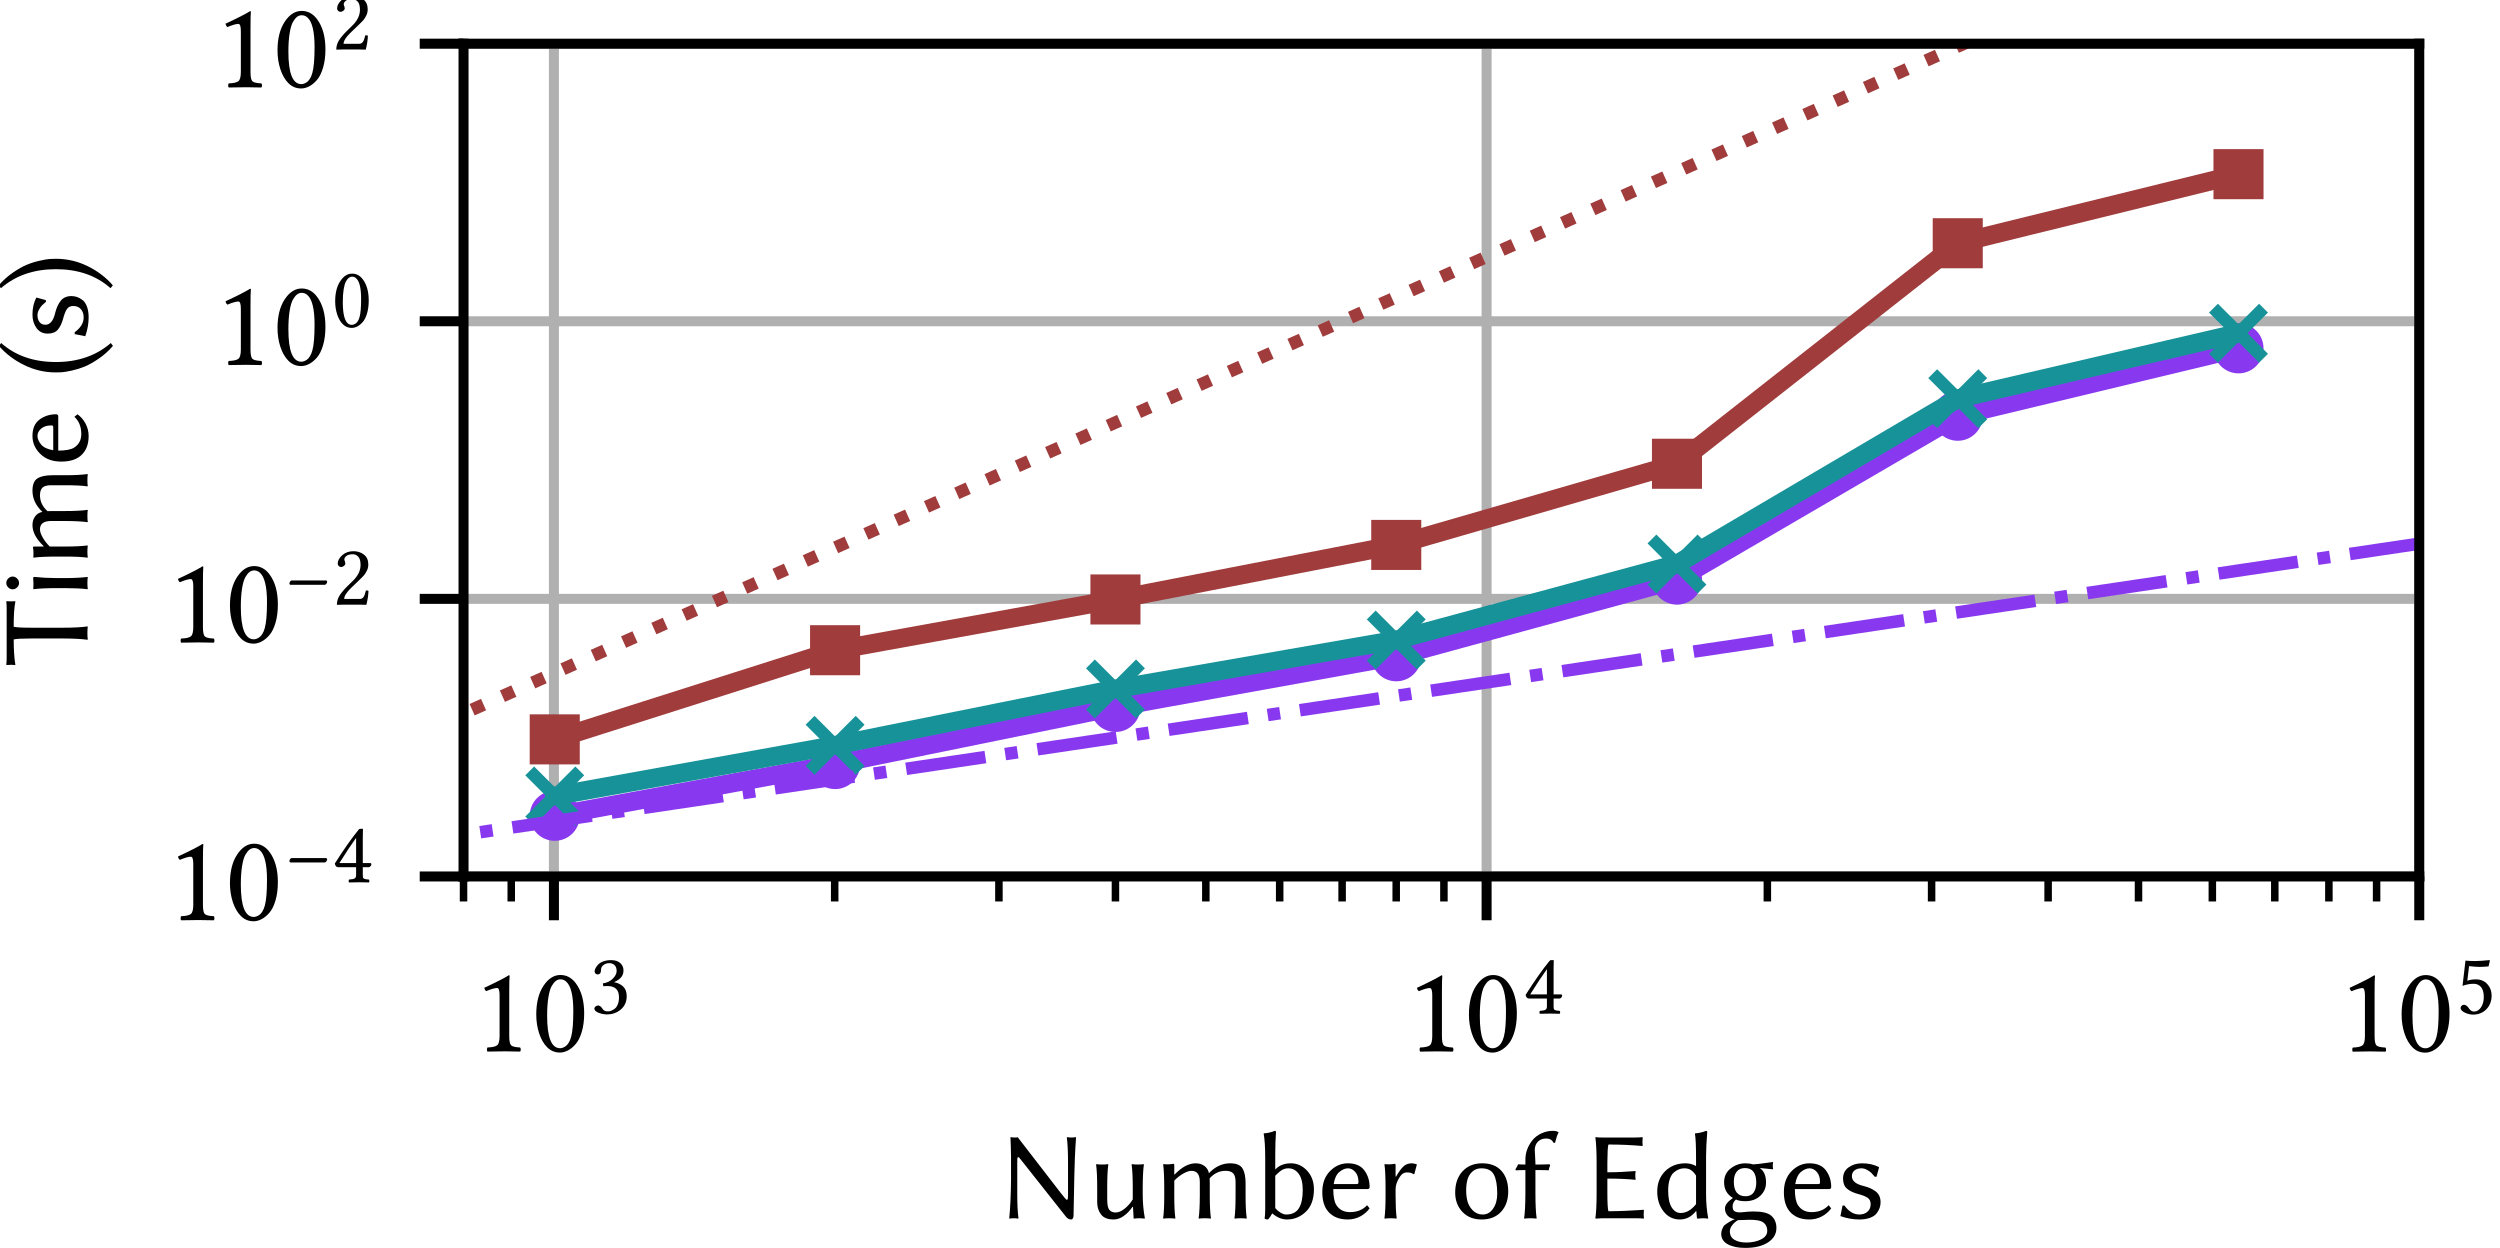
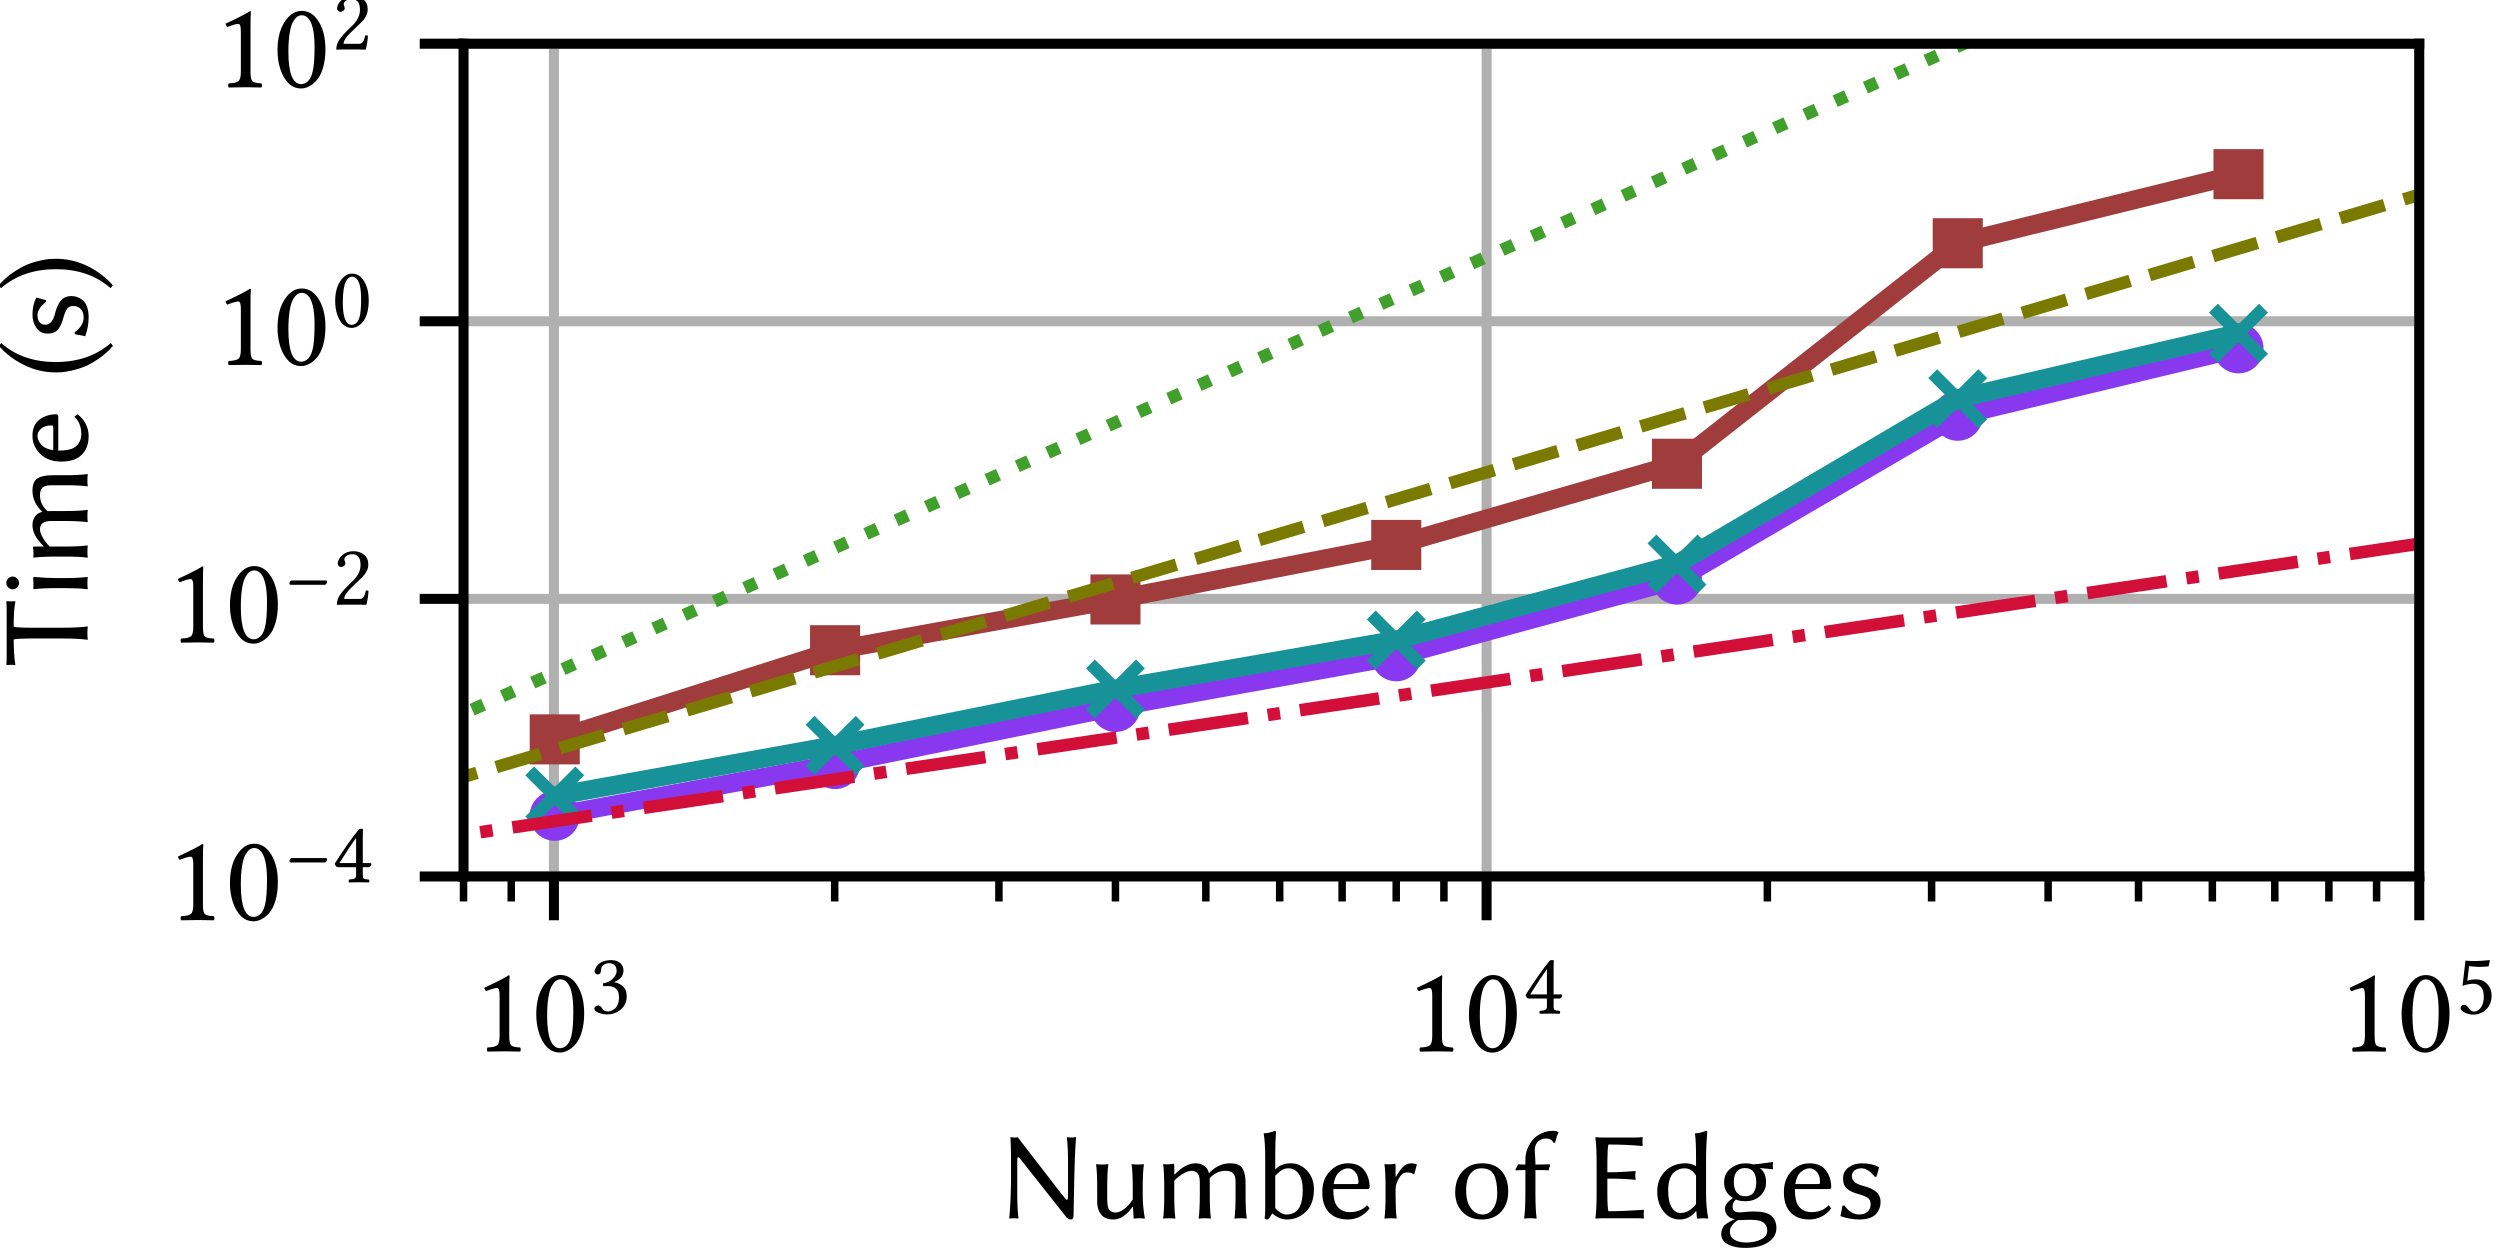
<svg xmlns="http://www.w3.org/2000/svg" xmlns:xlink="http://www.w3.org/1999/xlink" width="199.721pt" height="99.693pt" viewBox="0 0 199.721 99.693" version="1.1">
  <defs>
    <style type="text/css">*{stroke-linejoin: round; stroke-linecap: butt}</style>
  </defs>
  <g id="figure_1">
    <g id="patch_1">
      <path d="M 0 99.693  L 199.721 99.693  L 199.721 -0  L 0 -0  z " style="fill: #ffffff" />
    </g>
    <g id="axes_1">
      <g id="patch_2">
        <path d="M 37.031 70.019  L 193.271 70.019  L 193.271 3.491  L 37.031 3.491  z " style="fill: #ffffff" />
      </g>
      <g id="matplotlib.axis_1">
        <g id="xtick_1">
          <g id="line2d_1">
-             <path d="M 44.252 70.019  L 44.252 3.491  " clip-path="url(#pbdd6e779cf)" style="fill: none; stroke: #b0b0b0; stroke-width: 0.8; stroke-linecap: square" />
+             <path d="M 44.252 70.019  L 44.252 3.491  " clip-path="url(#p25e8438abd)" style="fill: none; stroke: #b0b0b0; stroke-width: 0.8; stroke-linecap: square" />
          </g>
          <g id="line2d_2">
            <defs>
-               <path id="m236e4c2bf1" d="M 0 0  L 0 3.5  " style="stroke: #000000; stroke-width: 0.8" />
+               <path id="m1a558809a7" d="M 0 0  L 0 3.5  " style="stroke: #000000; stroke-width: 0.8" />
            </defs>
            <g>
-               <use xlink:href="#m236e4c2bf1" x="44.252" y="70.019" style="stroke: #000000; stroke-width: 0.8" />
+               <use xlink:href="#m1a558809a7" x="44.252" y="70.019" style="stroke: #000000; stroke-width: 0.8" />
            </g>
          </g>
          <g id="text_1">
            <g transform="translate(37.80198 84.00222) scale(0.1 -0.1)">
              <defs>
                <path id="LinLibertine-31" d="M 1844 781  Q 1844 397 1942 305  Q 2041 213 2400 197  Q 2431 166 2431 89  Q 2431 13 2400 -13  Q 1759 0 1619 0  Q 1356 0 728 -13  Q 703 13 703 89  Q 703 166 728 197  Q 1100 209 1225 309  Q 1350 409 1350 781  L 1350 2869  Q 1350 3241 1222 3238  Q 1050 3238 666 3078  Q 588 3128 569 3250  Q 1466 3666 1825 3891  Q 1863 3891 1863 3859  Q 1844 3713 1844 3003  L 1844 781  z " transform="scale(0.015625)" />
                <path id="LinLibertine-30" d="M 1484 3681  Q 1363 3681 1255 3603  Q 1147 3525 1040 3340  Q 934 3156 870 2762  Q 806 2369 806 1813  Q 806 163 1466 159  Q 1522 159 1586 178  Q 1650 197 1737 251  Q 1825 306 1904 431  Q 1984 556 2034 744  Q 2144 1141 2144 2059  Q 2144 3256 1772 3572  Q 1650 3681 1484 3681  z M 1459 -63  Q 1078 -63 809 206  Q 547 466 398 916  Q 250 1366 250 1881  Q 250 2791 617 3347  Q 984 3903 1484 3903  Q 1953 3903 2266 3488  Q 2700 2913 2700 1941  Q 2700 1409 2578 998  Q 2456 588 2262 367  Q 2069 147 1862 42  Q 1656 -63 1459 -63  z " transform="scale(0.015625)" />
                <path id="LinLibertine-33" d="M 1375 3681  Q 1259 3681 1139 3648  Q 1019 3616 894 3497  Q 769 3378 769 3194  Q 769 2863 519 2859  Q 416 2859 358 2931  Q 300 3003 300 3078  Q 300 3175 361 3300  Q 422 3425 550 3569  Q 678 3713 931 3808  Q 1184 3903 1509 3903  Q 1963 3903 2209 3653  Q 2409 3450 2409 3147  Q 2409 2878 2259 2676  Q 2109 2475 1734 2297  L 1741 2284  Q 2100 2228 2372 1984  Q 2644 1741 2644 1275  Q 2644 666 2220 301  Q 1797 -63 1203 -63  Q 884 -63 582 60  Q 281 184 281 366  Q 281 444 367 516  Q 453 588 550 588  Q 703 588 825 422  Q 831 416 854 381  Q 878 347 887 333  Q 897 319 919 291  Q 941 263 959 250  Q 978 238 1014 214  Q 1050 191 1087 181  Q 1125 172 1176 165  Q 1228 159 1288 159  Q 1391 159 1508 204  Q 1625 250 1762 348  Q 1900 447 1990 665  Q 2081 884 2081 1184  Q 2081 2009 1241 2009  Q 1044 2009 934 1997  L 903 2203  Q 1347 2266 1628 2548  Q 1909 2831 1909 3103  Q 1909 3394 1756 3537  Q 1603 3681 1375 3681  z " transform="scale(0.015625)" />
              </defs>
              <use xlink:href="#LinLibertine-31" transform="translate(0 0.134375)" />
              <use xlink:href="#LinLibertine-30" transform="translate(46.48438 0.134375)" />
              <use xlink:href="#LinLibertine-33" transform="translate(93.72316 30.31094) scale(0.7)" />
            </g>
          </g>
        </g>
        <g id="xtick_2">
          <g id="line2d_3">
-             <path d="M 118.762 70.019  L 118.762 3.491  " clip-path="url(#pbdd6e779cf)" style="fill: none; stroke: #b0b0b0; stroke-width: 0.8; stroke-linecap: square" />
+             <path d="M 118.762 70.019  L 118.762 3.491  " clip-path="url(#p25e8438abd)" style="fill: none; stroke: #b0b0b0; stroke-width: 0.8; stroke-linecap: square" />
          </g>
          <g id="line2d_4">
            <g>
-               <use xlink:href="#m236e4c2bf1" x="118.762" y="70.019" style="stroke: #000000; stroke-width: 0.8" />
+               <use xlink:href="#m1a558809a7" x="118.762" y="70.019" style="stroke: #000000; stroke-width: 0.8" />
            </g>
          </g>
          <g id="text_2">
            <g transform="translate(112.3116 84.00222) scale(0.1 -0.1)">
              <defs>
                <path id="LinLibertine-34" d="M 1734 3244  Q 1247 2578 513 1403  L 1734 1403  L 1734 3244  z M 2753 1403  Q 2850 1403 2847 1300  Q 2847 1244 2786 1172  Q 2725 1100 2663 1100  L 2222 1100  L 2222 513  Q 2222 409 2237 348  Q 2253 288 2320 259  Q 2388 231 2425 225  Q 2463 219 2603 203  Q 2647 197 2669 197  Q 2700 166 2700 89  Q 2700 13 2669 -13  Q 2259 0 1972 0  Q 1625 0 1216 -13  Q 1191 13 1191 89  Q 1191 166 1216 197  Q 1559 222 1644 291  Q 1734 363 1734 513  L 1734 1100  L 428 1100  Q 231 1100 178 1369  Q 1169 2925 1913 3834  Q 1969 3906 2016 3903  L 2222 3903  L 2234 3891  Q 2222 3834 2222 3272  L 2222 1403  L 2753 1403  z " transform="scale(0.015625)" />
              </defs>
              <use xlink:href="#LinLibertine-31" transform="translate(0 0.101562)" />
              <use xlink:href="#LinLibertine-30" transform="translate(46.48438 0.101562)" />
              <use xlink:href="#LinLibertine-34" transform="translate(93.72316 30.27812) scale(0.7)" />
            </g>
          </g>
        </g>
        <g id="xtick_3">
          <g id="line2d_5">
-             <path d="M 193.271 70.019  L 193.271 3.491  " clip-path="url(#pbdd6e779cf)" style="fill: none; stroke: #b0b0b0; stroke-width: 0.8; stroke-linecap: square" />
+             <path d="M 193.271 70.019  L 193.271 3.491  " clip-path="url(#p25e8438abd)" style="fill: none; stroke: #b0b0b0; stroke-width: 0.8; stroke-linecap: square" />
          </g>
          <g id="line2d_6">
            <g>
-               <use xlink:href="#m236e4c2bf1" x="193.271" y="70.019" style="stroke: #000000; stroke-width: 0.8" />
+               <use xlink:href="#m1a558809a7" x="193.271" y="70.019" style="stroke: #000000; stroke-width: 0.8" />
            </g>
          </g>
          <g id="text_3">
            <g transform="translate(186.8212 84.00222) scale(0.1 -0.1)">
              <defs>
                <path id="LinLibertine-35" d="M 2041 1209  Q 2041 1709 1836 1945  Q 1631 2181 1300 2181  Q 897 2181 488 2028  L 703 3872  Q 1075 3841 1394 3841  Q 1778 3841 2444 3909  L 2491 3884  L 2388 3450  Q 1997 3413 1716 3413  Q 1497 3413 966 3469  L 838 2400  Q 1100 2503 1466 2503  Q 1984 2503 2298 2158  Q 2613 1813 2613 1325  Q 2613 716 2231 322  Q 1850 -72 1253 -72  Q 959 -72 653 76  Q 347 225 347 409  Q 347 506 420 576  Q 494 647 588 647  Q 759 647 916 441  Q 922 428 953 387  Q 984 347 998 326  Q 1013 306 1044 275  Q 1075 244 1100 228  Q 1125 213 1164 189  Q 1203 166 1245 159  Q 1288 153 1338 153  Q 1631 153 1836 458  Q 2041 763 2041 1209  z " transform="scale(0.015625)" />
              </defs>
              <use xlink:href="#LinLibertine-31" transform="translate(0 0.06875)" />
              <use xlink:href="#LinLibertine-30" transform="translate(46.48438 0.06875)" />
              <use xlink:href="#LinLibertine-35" transform="translate(93.72316 30.24531) scale(0.7)" />
            </g>
          </g>
        </g>
        <g id="xtick_4">
          <g id="line2d_7">
            <defs>
-               <path id="mfa4c5e3d4a" d="M 0 0  L 0 2  " style="stroke: #000000; stroke-width: 0.6" />
+               <path id="m3f898fd737" d="M 0 0  L 0 2  " style="stroke: #000000; stroke-width: 0.6" />
            </defs>
            <g>
-               <use xlink:href="#mfa4c5e3d4a" x="37.031" y="70.019" style="stroke: #000000; stroke-width: 0.6" />
+               <use xlink:href="#m3f898fd737" x="37.031" y="70.019" style="stroke: #000000; stroke-width: 0.6" />
            </g>
          </g>
        </g>
        <g id="xtick_5">
          <g id="line2d_8">
            <g>
-               <use xlink:href="#mfa4c5e3d4a" x="40.843" y="70.019" style="stroke: #000000; stroke-width: 0.6" />
+               <use xlink:href="#m3f898fd737" x="40.843" y="70.019" style="stroke: #000000; stroke-width: 0.6" />
            </g>
          </g>
        </g>
        <g id="xtick_6">
          <g id="line2d_9">
            <g>
-               <use xlink:href="#mfa4c5e3d4a" x="66.682" y="70.019" style="stroke: #000000; stroke-width: 0.6" />
+               <use xlink:href="#m3f898fd737" x="66.682" y="70.019" style="stroke: #000000; stroke-width: 0.6" />
            </g>
          </g>
        </g>
        <g id="xtick_7">
          <g id="line2d_10">
            <g>
-               <use xlink:href="#mfa4c5e3d4a" x="79.802" y="70.019" style="stroke: #000000; stroke-width: 0.6" />
+               <use xlink:href="#m3f898fd737" x="79.802" y="70.019" style="stroke: #000000; stroke-width: 0.6" />
            </g>
          </g>
        </g>
        <g id="xtick_8">
          <g id="line2d_11">
            <g>
-               <use xlink:href="#mfa4c5e3d4a" x="89.111" y="70.019" style="stroke: #000000; stroke-width: 0.6" />
+               <use xlink:href="#m3f898fd737" x="89.111" y="70.019" style="stroke: #000000; stroke-width: 0.6" />
            </g>
          </g>
        </g>
        <g id="xtick_9">
          <g id="line2d_12">
            <g>
-               <use xlink:href="#mfa4c5e3d4a" x="96.332" y="70.019" style="stroke: #000000; stroke-width: 0.6" />
+               <use xlink:href="#m3f898fd737" x="96.332" y="70.019" style="stroke: #000000; stroke-width: 0.6" />
            </g>
          </g>
        </g>
        <g id="xtick_10">
          <g id="line2d_13">
            <g>
-               <use xlink:href="#mfa4c5e3d4a" x="102.232" y="70.019" style="stroke: #000000; stroke-width: 0.6" />
+               <use xlink:href="#m3f898fd737" x="102.232" y="70.019" style="stroke: #000000; stroke-width: 0.6" />
            </g>
          </g>
        </g>
        <g id="xtick_11">
          <g id="line2d_14">
            <g>
-               <use xlink:href="#mfa4c5e3d4a" x="107.22" y="70.019" style="stroke: #000000; stroke-width: 0.6" />
+               <use xlink:href="#m3f898fd737" x="107.22" y="70.019" style="stroke: #000000; stroke-width: 0.6" />
            </g>
          </g>
        </g>
        <g id="xtick_12">
          <g id="line2d_15">
            <g>
-               <use xlink:href="#mfa4c5e3d4a" x="111.541" y="70.019" style="stroke: #000000; stroke-width: 0.6" />
+               <use xlink:href="#m3f898fd737" x="111.541" y="70.019" style="stroke: #000000; stroke-width: 0.6" />
            </g>
          </g>
        </g>
        <g id="xtick_13">
          <g id="line2d_16">
            <g>
-               <use xlink:href="#mfa4c5e3d4a" x="115.352" y="70.019" style="stroke: #000000; stroke-width: 0.6" />
+               <use xlink:href="#m3f898fd737" x="115.352" y="70.019" style="stroke: #000000; stroke-width: 0.6" />
            </g>
          </g>
        </g>
        <g id="xtick_14">
          <g id="line2d_17">
            <g>
-               <use xlink:href="#mfa4c5e3d4a" x="141.191" y="70.019" style="stroke: #000000; stroke-width: 0.6" />
+               <use xlink:href="#m3f898fd737" x="141.191" y="70.019" style="stroke: #000000; stroke-width: 0.6" />
            </g>
          </g>
        </g>
        <g id="xtick_15">
          <g id="line2d_18">
            <g>
-               <use xlink:href="#mfa4c5e3d4a" x="154.312" y="70.019" style="stroke: #000000; stroke-width: 0.6" />
+               <use xlink:href="#m3f898fd737" x="154.312" y="70.019" style="stroke: #000000; stroke-width: 0.6" />
            </g>
          </g>
        </g>
        <g id="xtick_16">
          <g id="line2d_19">
            <g>
-               <use xlink:href="#mfa4c5e3d4a" x="163.621" y="70.019" style="stroke: #000000; stroke-width: 0.6" />
+               <use xlink:href="#m3f898fd737" x="163.621" y="70.019" style="stroke: #000000; stroke-width: 0.6" />
            </g>
          </g>
        </g>
        <g id="xtick_17">
          <g id="line2d_20">
            <g>
-               <use xlink:href="#mfa4c5e3d4a" x="170.842" y="70.019" style="stroke: #000000; stroke-width: 0.6" />
+               <use xlink:href="#m3f898fd737" x="170.842" y="70.019" style="stroke: #000000; stroke-width: 0.6" />
            </g>
          </g>
        </g>
        <g id="xtick_18">
          <g id="line2d_21">
            <g>
-               <use xlink:href="#mfa4c5e3d4a" x="176.741" y="70.019" style="stroke: #000000; stroke-width: 0.6" />
+               <use xlink:href="#m3f898fd737" x="176.741" y="70.019" style="stroke: #000000; stroke-width: 0.6" />
            </g>
          </g>
        </g>
        <g id="xtick_19">
          <g id="line2d_22">
            <g>
-               <use xlink:href="#mfa4c5e3d4a" x="181.73" y="70.019" style="stroke: #000000; stroke-width: 0.6" />
+               <use xlink:href="#m3f898fd737" x="181.73" y="70.019" style="stroke: #000000; stroke-width: 0.6" />
            </g>
          </g>
        </g>
        <g id="xtick_20">
          <g id="line2d_23">
            <g>
-               <use xlink:href="#mfa4c5e3d4a" x="186.051" y="70.019" style="stroke: #000000; stroke-width: 0.6" />
+               <use xlink:href="#m3f898fd737" x="186.051" y="70.019" style="stroke: #000000; stroke-width: 0.6" />
            </g>
          </g>
        </g>
        <g id="xtick_21">
          <g id="line2d_24">
            <g>
-               <use xlink:href="#mfa4c5e3d4a" x="189.862" y="70.019" style="stroke: #000000; stroke-width: 0.6" />
+               <use xlink:href="#m3f898fd737" x="189.862" y="70.019" style="stroke: #000000; stroke-width: 0.6" />
            </g>
          </g>
        </g>
        <g id="text_4">
          <g transform="translate(79.645 97.32409) scale(0.1 -0.1)">
            <defs>
              <path id="LinBiolinum-4e" d="M 691 4128  L 703 4147  Q 753 4128 972 4128  Q 972 4128 1063 4141  L 3256 1300  Q 3513 969 3559 947  Q 3606 925 3622 1006  Q 3631 1053 3634 1141  L 3634 2847  Q 3634 3672 3572 4128  L 3584 4147  Q 3700 4128 3808 4128  Q 3916 4128 4031 4147  L 4044 4128  Q 4006 3628 3984 3081  Q 3963 2534 3956 2173  Q 3950 1813 3936 1147  Q 3922 481 3916 134  Q 3903 -63 3794 -63  Q 3634 -63 3519 91  L 1288 2913  Q 1191 3041 1145 3089  Q 1100 3138 1072 3120  Q 1044 3103 1041 3039  Q 1038 2975 1038 2809  L 1038 1281  Q 1038 456 1100 0  L 1088 -19  Q 972 0 864 0  Q 756 0 641 -19  L 628 0  Q 706 744 720 1991  Q 734 3238 691 4128  z " transform="scale(0.015625)" />
              <path id="LinBiolinum-75" d="M 2338 588  Q 2159 313 1901 125  Q 1644 -63 1369 -63  Q 928 -63 729 192  Q 531 447 531 825  L 531 1594  Q 531 2338 475 2747  L 488 2766  Q 603 2747 787 2747  Q 972 2747 1088 2766  L 1100 2747  Q 1044 2363 1044 1594  L 1044 959  Q 1044 556 1156 425  Q 1269 294 1472 294  Q 1697 294 1942 495  Q 2188 697 2350 966  L 2350 1594  Q 2350 2322 2291 2747  L 2303 2766  Q 2419 2747 2605 2747  Q 2791 2747 2906 2766  L 2919 2747  Q 2863 2363 2859 1594  L 2859 1228  Q 2859 581 2969 0  L 2956 -19  Q 2828 0 2672 0  Q 2566 0 2419 -19  Q 2394 -19 2394 0  L 2363 569  L 2338 588  z " transform="scale(0.015625)" />
              <path id="LinBiolinum-6d" d="M 1038 2253  L 1056 2234  Q 1600 2809 2131 2809  Q 2400 2809 2583 2671  Q 2766 2534 2809 2303  Q 3291 2809 3891 2809  Q 4366 2809 4525 2550  Q 4684 2291 4684 1791  L 4684 1153  Q 4684 409 4744 0  L 4728 -19  Q 4613 0 4428 0  Q 4244 0 4128 -19  L 4116 0  Q 4172 391 4172 1153  L 4172 1856  Q 4172 2169 4050 2297  Q 3928 2425 3659 2425  Q 3191 2425 2847 2041  Q 2853 1963 2853 1797  L 2853 1153  Q 2853 409 2913 0  L 2900 -19  Q 2784 0 2598 0  Q 2413 0 2297 -19  L 2284 0  Q 2341 391 2344 1153  L 2344 1856  Q 2344 2425 1919 2425  Q 1747 2425 1503 2287  Q 1259 2150 1038 1925  L 1038 1153  Q 1038 409 1094 0  L 1081 -19  Q 966 0 780 0  Q 594 0 481 -19  L 469 0  Q 525 391 525 1153  L 525 1503  Q 525 2388 469 2747  L 481 2766  Q 763 2741 997 2784  Q 1034 2784 1038 2719  L 1038 2253  z " transform="scale(0.015625)" />
              <path id="LinBiolinum-62" d="M 1038 519  Q 1141 391 1300 291  Q 1459 191 1600 191  Q 2041 191 2242 505  Q 2444 819 2444 1434  Q 2444 1997 2236 2275  Q 2028 2553 1709 2553  Q 1525 2553 1383 2467  Q 1241 2381 1038 2175  L 1038 519  z M 1038 3200  L 1038 2491  Q 1331 2809 1838 2809  Q 2319 2809 2667 2431  Q 3016 2053 3016 1484  Q 3016 728 2602 332  Q 2188 -63 1638 -63  Q 1247 -63 884 250  Q 781 59 672 -63  Q 544 -63 494 -13  Q 525 153 525 469  L 525 3084  Q 525 3891 447 4319  L 459 4341  Q 747 4359 1019 4469  Q 1075 4469 1075 4403  Q 1038 3903 1038 3200  z " transform="scale(0.015625)" />
              <path id="LinBiolinum-65" d="M 800 1747  L 1978 1747  Q 2069 1747 2069 1838  Q 2069 2178 1905 2365  Q 1741 2553 1530 2553  Q 1319 2553 1095 2370  Q 872 2188 800 1747  z M 2509 666  L 2638 506  Q 2453 250 2158 93  Q 1863 -63 1522 -63  Q 856 -63 506 359  Q 219 706 219 1338  Q 219 2009 612 2409  Q 1006 2809 1528 2809  Q 2103 2809 2370 2445  Q 2638 2081 2638 1600  Q 2638 1491 2522 1491  L 781 1491  Q 781 922 934 678  Q 1166 313 1631 313  Q 2184 313 2509 666  z " transform="scale(0.015625)" />
              <path id="LinBiolinum-72" d="M 1069 2138  L 1088 2125  Q 1313 2509 1481 2659  Q 1650 2809 1900 2809  Q 1978 2809 2131 2766  L 2156 2741  L 2028 2266  L 1978 2253  Q 1881 2344 1644 2344  Q 1431 2344 1288 2119  Q 1069 1788 1069 1484  L 1069 1153  Q 1069 438 1125 0  L 1113 -19  Q 997 0 812 0  Q 628 0 513 -19  L 500 0  Q 556 397 556 1153  L 556 1503  Q 556 2388 500 2747  L 513 2766  Q 794 2741 1031 2784  Q 1069 2784 1069 2719  L 1069 2138  z " transform="scale(0.015625)" />
              <path id="LinBiolinum-20" transform="scale(0.015625)" />
              <path id="LinBiolinum-6f" d="M 244 1313  Q 244 1991 620 2400  Q 997 2809 1625 2809  Q 2266 2809 2611 2421  Q 2956 2034 2956 1369  Q 2956 728 2592 332  Q 2228 -63 1600 -63  Q 978 -63 611 328  Q 244 719 244 1313  z M 1581 2553  Q 1300 2553 1117 2381  Q 934 2209 870 1968  Q 806 1728 806 1422  Q 806 1134 870 878  Q 934 622 1139 406  Q 1344 191 1656 191  Q 1975 191 2184 492  Q 2394 794 2394 1253  Q 2394 1900 2225 2226  Q 2056 2553 1581 2553  z " transform="scale(0.015625)" />
              <path id="LinBiolinum-66" d="M 634 2747  L 634 2994  Q 634 3531 984 3975  Q 1163 4206 1448 4337  Q 1734 4469 2034 4469  Q 2219 4469 2322 4403  L 2328 4384  Q 2231 4194 2150 3859  L 2081 3853  Q 1959 4078 1709 4078  Q 1434 4078 1273 3914  Q 1113 3750 1113 3481  Q 1113 3438 1130 3184  Q 1147 2931 1147 2803  L 1147 2747  L 1422 2747  Q 1600 2747 1869 2759  L 1900 2713  Q 1850 2584 1825 2450  Q 1697 2463 1363 2463  L 1147 2463  L 1147 1275  Q 1147 431 1209 0  L 1197 -19  Q 1081 0 889 0  Q 697 0 581 -19  L 569 0  Q 631 403 634 1275  L 634 2463  L 628 2463  Q 334 2463 153 2450  L 122 2497  Q 213 2638 263 2759  Q 359 2747 634 2747  z " transform="scale(0.015625)" />
              <path id="LinBiolinum-45" d="M 1216 1281  Q 1216 531 1269 359  Q 1653 359 2103 378  Q 2553 397 2813 416  L 3072 434  L 3084 409  Q 3072 306 3072 197  Q 3072 178 3084 0  L 3072 -19  Q 2919 0 2688 0  L 941 0  L 609 -19  L 603 0  Q 666 434 666 1281  L 666 2847  Q 666 3672 603 4128  L 616 4147  Q 725 4128 941 4128  L 2625 4128  Q 2856 4128 3009 4147  L 3022 4128  Q 3009 3950 3009 3886  Q 3009 3822 3022 3719  L 3009 3694  Q 2125 3772 1269 3769  Q 1219 3597 1216 2847  L 1216 2350  Q 1888 2350 2644 2413  L 2663 2394  Q 2644 2303 2644 2189  Q 2644 2075 2663 1984  L 2644 1966  Q 2009 2028 1216 2028  L 1216 1281  z " transform="scale(0.015625)" />
              <path id="LinBiolinum-64" d="M 2309 722  L 2309 2181  Q 2188 2372 2053 2462  Q 1919 2553 1703 2553  Q 1569 2553 1441 2504  Q 1313 2456 1178 2345  Q 1044 2234 964 1993  Q 884 1753 884 1416  Q 884 847 1062 558  Q 1241 269 1522 269  Q 1950 269 2309 722  z M 2309 372  Q 1969 -63 1484 -63  Q 972 -63 648 350  Q 325 763 325 1363  Q 325 2009 733 2409  Q 1141 2809 1772 2809  Q 2059 2809 2309 2669  L 2309 3084  Q 2309 4000 2253 4319  L 2266 4341  Q 2553 4359 2822 4469  Q 2878 4469 2881 4403  Q 2825 3694 2822 3200  L 2822 1228  Q 2822 581 2931 0  L 2919 -19  Q 2791 0 2634 0  Q 2559 0 2413 -19  Q 2356 -19 2356 0  L 2322 372  L 2309 372  z " transform="scale(0.015625)" />
              <path id="LinBiolinum-67" d="M 647 -666  Q 647 -966 886 -1103  Q 1125 -1241 1484 -1241  Q 1925 -1241 2242 -1081  Q 2559 -922 2559 -647  Q 2559 -334 2309 -184  Q 2125 -75 1631 -78  Q 1600 -78 1386 -87  Q 1172 -97 1063 -97  Q 891 -194 769 -353  Q 647 -513 647 -666  z M 2497 1825  Q 2497 1428 2205 1150  Q 1913 872 1434 872  Q 1128 872 959 959  Q 788 813 788 603  Q 788 419 886 359  Q 984 300 1159 300  Q 1166 300 1344 313  Q 1588 344 1856 347  Q 2509 347 2759 134  Q 3028 -97 3028 -500  Q 3028 -953 2598 -1234  Q 2169 -1516 1434 -1516  Q 891 -1516 548 -1334  Q 206 -1153 206 -794  Q 206 -597 353 -372  Q 634 -153 897 -47  Q 650 -3 523 147  Q 397 297 397 506  Q 397 756 806 1038  Q 353 1300 353 1838  Q 353 2284 689 2546  Q 1025 2809 1441 2809  Q 1656 2809 1831 2753  Q 2103 2769 2422 2817  Q 2741 2866 2841 2875  L 2859 2853  Q 2841 2763 2841 2688  Q 2841 2613 2859 2522  L 2841 2503  Q 2244 2566 2175 2569  Q 2497 2356 2497 1825  z M 1997 1819  Q 1997 2569 1416 2566  Q 1141 2566 995 2380  Q 850 2194 850 1869  Q 850 1125 1453 1125  Q 1728 1125 1862 1315  Q 1997 1506 1997 1819  z " transform="scale(0.015625)" />
              <path id="LinBiolinum-73" d="M 319 647  L 416 653  Q 747 194 1172 191  Q 1434 191 1596 333  Q 1759 475 1759 722  Q 1759 941 1603 1047  Q 1447 1153 1113 1241  Q 753 1338 550 1511  Q 347 1684 347 2028  Q 347 2400 634 2604  Q 922 2809 1313 2809  Q 1806 2809 2175 2619  L 2188 2597  L 2059 2125  L 1972 2119  Q 1850 2259 1792 2320  Q 1734 2381 1587 2467  Q 1441 2553 1288 2553  Q 1075 2553 937 2448  Q 800 2344 800 2150  Q 800 1791 1394 1650  Q 1791 1553 2028 1362  Q 2266 1172 2266 813  Q 2266 666 2217 525  Q 2169 384 2058 243  Q 1947 103 1719 20  Q 1491 -63 1178 -63  Q 703 -63 213 109  L 319 647  z " transform="scale(0.015625)" />
            </defs>
            <use xlink:href="#LinBiolinum-4e" />
            <use xlink:href="#LinBiolinum-75" transform="translate(71.77734 0)" />
            <use xlink:href="#LinBiolinum-6d" transform="translate(125.4395 0)" />
            <use xlink:href="#LinBiolinum-62" transform="translate(206.1035 0)" />
            <use xlink:href="#LinBiolinum-65" transform="translate(256.4941 0)" />
            <use xlink:href="#LinBiolinum-72" transform="translate(301.7578 0)" />
            <use xlink:href="#LinBiolinum-20" transform="translate(337.2559 0)" />
            <use xlink:href="#LinBiolinum-6f" transform="translate(362.2559 0)" />
            <use xlink:href="#LinBiolinum-66" transform="translate(412.2559 0)" />
            <use xlink:href="#LinBiolinum-20" transform="translate(443.6523 0)" />
            <use xlink:href="#LinBiolinum-45" transform="translate(468.6523 0)" />
            <use xlink:href="#LinBiolinum-64" transform="translate(522.4121 0)" />
            <use xlink:href="#LinBiolinum-67" transform="translate(575.3906 0)" />
            <use xlink:href="#LinBiolinum-65" transform="translate(625.2441 0)" />
            <use xlink:href="#LinBiolinum-73" transform="translate(670.5078 0)" />
          </g>
        </g>
      </g>
      <g id="matplotlib.axis_2">
        <g id="ytick_1">
          <g id="line2d_25">
-             <path d="M 37.031 70.019  L 193.271 70.019  " clip-path="url(#pbdd6e779cf)" style="fill: none; stroke: #b0b0b0; stroke-width: 0.8; stroke-linecap: square" />
+             <path d="M 37.031 70.019  L 193.271 70.019  " clip-path="url(#p25e8438abd)" style="fill: none; stroke: #b0b0b0; stroke-width: 0.8; stroke-linecap: square" />
          </g>
          <g id="line2d_26">
            <defs>
-               <path id="mafd7a666bc" d="M 0 0  L -3.5 0  " style="stroke: #000000; stroke-width: 0.8" />
+               <path id="mcd8e543b71" d="M 0 0  L -3.5 0  " style="stroke: #000000; stroke-width: 0.8" />
            </defs>
            <g>
-               <use xlink:href="#mafd7a666bc" x="37.031" y="70.019" style="stroke: #000000; stroke-width: 0.8" />
+               <use xlink:href="#mcd8e543b71" x="37.031" y="70.019" style="stroke: #000000; stroke-width: 0.8" />
            </g>
          </g>
          <g id="text_5">
            <g transform="translate(13.33125 73.51081) scale(0.1 -0.1)">
              <defs>
                <path id="LinLibertine-2212" d="M 2963 1447  L 481 1447  Q 384 1447 384 1550  Q 384 1622 436 1694  Q 488 1766 544 1766  L 3047 1766  Q 3138 1766 3138 1656  Q 3138 1606 3078 1526  Q 3019 1447 2963 1447  z " transform="scale(0.015625)" />
              </defs>
              <use xlink:href="#LinLibertine-31" transform="translate(0 0.101562)" />
              <use xlink:href="#LinLibertine-30" transform="translate(46.48438 0.101562)" />
              <use xlink:href="#LinLibertine-2212" transform="translate(93.72316 30.27812) scale(0.7)" />
              <use xlink:href="#LinLibertine-34" transform="translate(132.2095 30.27812) scale(0.7)" />
            </g>
          </g>
        </g>
        <g id="ytick_2">
          <g id="line2d_27">
-             <path d="M 37.031 47.843  L 193.271 47.843  " clip-path="url(#pbdd6e779cf)" style="fill: none; stroke: #b0b0b0; stroke-width: 0.8; stroke-linecap: square" />
+             <path d="M 37.031 47.843  L 193.271 47.843  " clip-path="url(#p25e8438abd)" style="fill: none; stroke: #b0b0b0; stroke-width: 0.8; stroke-linecap: square" />
          </g>
          <g id="line2d_28">
            <g>
-               <use xlink:href="#mafd7a666bc" x="37.031" y="47.843" style="stroke: #000000; stroke-width: 0.8" />
+               <use xlink:href="#mcd8e543b71" x="37.031" y="47.843" style="stroke: #000000; stroke-width: 0.8" />
            </g>
          </g>
          <g id="text_6">
            <g transform="translate(13.33125 51.33481) scale(0.1 -0.1)">
              <defs>
                <path id="LinLibertine-32" d="M 391 2994  Q 391 3313 717 3608  Q 1044 3903 1544 3903  Q 1978 3903 2301 3658  Q 2625 3413 2625 2931  Q 2625 2700 2528 2495  Q 2431 2291 2320 2159  Q 2209 2028 1984 1813  L 1338 1191  Q 863 716 863 416  L 2003 416  Q 2175 416 2272 550  Q 2369 684 2450 1031  Q 2572 1056 2638 997  Q 2625 550 2484 -13  Q 2191 0 1984 0  L 863 0  L 331 -13  Q 331 294 476 578  Q 622 863 1063 1313  L 1538 1778  Q 2063 2309 2059 2906  Q 2059 3322 1890 3501  Q 1722 3681 1503 3681  Q 1184 3681 1028 3559  Q 872 3438 872 3291  Q 872 3259 897 3201  Q 922 3144 922 3138  Q 947 3047 947 3003  Q 947 2906 842 2826  Q 738 2747 647 2747  Q 544 2747 467 2819  Q 391 2891 391 2994  z " transform="scale(0.015625)" />
              </defs>
              <use xlink:href="#LinLibertine-31" transform="translate(0 0.134375)" />
              <use xlink:href="#LinLibertine-30" transform="translate(46.48438 0.134375)" />
              <use xlink:href="#LinLibertine-2212" transform="translate(93.72316 30.31094) scale(0.7)" />
              <use xlink:href="#LinLibertine-32" transform="translate(132.2095 30.31094) scale(0.7)" />
            </g>
          </g>
        </g>
        <g id="ytick_3">
          <g id="line2d_29">
-             <path d="M 37.031 25.667  L 193.271 25.667  " clip-path="url(#pbdd6e779cf)" style="fill: none; stroke: #b0b0b0; stroke-width: 0.8; stroke-linecap: square" />
+             <path d="M 37.031 25.667  L 193.271 25.667  " clip-path="url(#p25e8438abd)" style="fill: none; stroke: #b0b0b0; stroke-width: 0.8; stroke-linecap: square" />
          </g>
          <g id="line2d_30">
            <g>
-               <use xlink:href="#mafd7a666bc" x="37.031" y="25.667" style="stroke: #000000; stroke-width: 0.8" />
+               <use xlink:href="#mcd8e543b71" x="37.031" y="25.667" style="stroke: #000000; stroke-width: 0.8" />
            </g>
          </g>
          <g id="text_7">
            <g transform="translate(17.13125 29.15881) scale(0.1 -0.1)">
              <use xlink:href="#LinLibertine-31" transform="translate(0 0.134375)" />
              <use xlink:href="#LinLibertine-30" transform="translate(46.48438 0.134375)" />
              <use xlink:href="#LinLibertine-30" transform="translate(93.72316 30.31094) scale(0.7)" />
            </g>
          </g>
        </g>
        <g id="ytick_4">
          <g id="line2d_31">
-             <path d="M 37.031 3.491  L 193.271 3.491  " clip-path="url(#pbdd6e779cf)" style="fill: none; stroke: #b0b0b0; stroke-width: 0.8; stroke-linecap: square" />
+             <path d="M 37.031 3.491  L 193.271 3.491  " clip-path="url(#p25e8438abd)" style="fill: none; stroke: #b0b0b0; stroke-width: 0.8; stroke-linecap: square" />
          </g>
          <g id="line2d_32">
            <g>
-               <use xlink:href="#mafd7a666bc" x="37.031" y="3.491" style="stroke: #000000; stroke-width: 0.8" />
+               <use xlink:href="#mcd8e543b71" x="37.031" y="3.491" style="stroke: #000000; stroke-width: 0.8" />
            </g>
          </g>
          <g id="text_8">
            <g transform="translate(17.13125 6.982813) scale(0.1 -0.1)">
              <use xlink:href="#LinLibertine-31" transform="translate(0 0.134375)" />
              <use xlink:href="#LinLibertine-30" transform="translate(46.48438 0.134375)" />
              <use xlink:href="#LinLibertine-32" transform="translate(93.72316 30.31094) scale(0.7)" />
            </g>
          </g>
        </g>
        <g id="text_9">
          <g transform="translate(6.982812 53.27728) rotate(-90) scale(0.1 -0.1)">
            <defs>
              <path id="LinBiolinum-54" d="M 1453 2847  Q 1453 3597 1403 3769  Q 1019 3769 695 3747  Q 372 3725 241 3703  L 109 3681  L 97 3706  Q 116 3853 97 4128  L 109 4147  Q 263 4128 494 4128  L 2963 4128  Q 3194 4128 3347 4147  L 3359 4128  Q 3341 3853 3359 3706  L 3347 3681  Q 2913 3772 2053 3769  Q 2003 3597 2003 2847  L 2003 1281  Q 2003 456 2069 0  L 2053 -19  Q 1938 0 1727 0  Q 1516 0 1403 -19  L 1388 0  Q 1450 434 1453 1281  L 1453 2847  z " transform="scale(0.015625)" />
              <path id="LinBiolinum-69" d="M 611 3594  Q 513 3694 513 3822  Q 513 3950 611 4048  Q 709 4147 837 4147  Q 966 4147 1066 4048  Q 1166 3950 1166 3822  Q 1166 3694 1066 3594  Q 966 3494 837 3494  Q 709 3494 611 3594  z M 575 1503  Q 575 2353 519 2747  L 531 2766  Q 806 2747 1088 2772  Q 1125 2772 1136 2762  Q 1147 2753 1147 2706  Q 1091 2169 1088 1606  L 1088 1153  Q 1088 456 1147 0  L 1131 -19  Q 1016 0 831 0  Q 647 0 531 -19  L 519 0  Q 575 434 575 1153  L 575 1503  z " transform="scale(0.015625)" />
              <path id="LinBiolinum-28" d="M 281 1613  Q 281 2469 659 3237  Q 1038 4006 1638 4525  L 1784 4409  Q 813 3316 813 1613  Q 813 -78 1784 -1197  L 1638 -1306  Q 1259 -981 987 -582  Q 716 -184 584 131  Q 453 447 376 797  Q 300 1147 290 1303  Q 281 1459 281 1613  z " transform="scale(0.015625)" />
              <path id="LinBiolinum-29" d="M 1638 1613  Q 1638 756 1261 -12  Q 884 -781 281 -1300  L 134 -1184  Q 1106 -91 1106 1613  Q 1106 3303 134 4422  L 281 4531  Q 659 4206 931 3809  Q 1203 3413 1334 3095  Q 1466 2778 1542 2429  Q 1619 2081 1628 1923  Q 1638 1766 1638 1613  z " transform="scale(0.015625)" />
            </defs>
            <use xlink:href="#LinBiolinum-54" />
            <use xlink:href="#LinBiolinum-69" transform="translate(53.95508 0)" />
            <use xlink:href="#LinBiolinum-6d" transform="translate(79.93164 0)" />
            <use xlink:href="#LinBiolinum-65" transform="translate(160.5957 0)" />
            <use xlink:href="#LinBiolinum-20" transform="translate(205.8594 0)" />
            <use xlink:href="#LinBiolinum-28" transform="translate(230.8594 0)" />
            <use xlink:href="#LinBiolinum-73" transform="translate(260.8398 0)" />
            <use xlink:href="#LinBiolinum-29" transform="translate(300.4395 0)" />
          </g>
        </g>
      </g>
      <g id="line2d_33">
-         <path d="M 44.317 65.173  L 66.714 61.04  L 89.111 56.477  L 111.545 52.429  L 133.971 46.304  L 156.401 33.213  L 178.83 27.828  " clip-path="url(#pbdd6e779cf)" style="fill: none; stroke: #8839ef; stroke-width: 1.5; stroke-linecap: square" />
+         <path d="M 44.317 65.173  L 66.714 61.04  L 89.111 56.477  L 111.545 52.429  L 133.971 46.304  L 156.401 33.213  L 178.83 27.828  " clip-path="url(#p25e8438abd)" style="fill: none; stroke: #8839ef; stroke-width: 1.5; stroke-linecap: square" />
        <defs>
-           <path id="mff1841706b" d="M 0 1.5  C 0.398 1.5 0.779 1.342 1.061 1.061  C 1.342 0.779 1.5 0.398 1.5 0  C 1.5 -0.398 1.342 -0.779 1.061 -1.061  C 0.779 -1.342 0.398 -1.5 0 -1.5  C -0.398 -1.5 -0.779 -1.342 -1.061 -1.061  C -1.342 -0.779 -1.5 -0.398 -1.5 0  C -1.5 0.398 -1.342 0.779 -1.061 1.061  C -0.779 1.342 -0.398 1.5 0 1.5  z " style="stroke: #8839ef" />
+           <path id="m4beebb7695" d="M 0 1.5  C 0.398 1.5 0.779 1.342 1.061 1.061  C 1.342 0.779 1.5 0.398 1.5 0  C 1.5 -0.398 1.342 -0.779 1.061 -1.061  C 0.779 -1.342 0.398 -1.5 0 -1.5  C -0.398 -1.5 -0.779 -1.342 -1.061 -1.061  C -1.342 -0.779 -1.5 -0.398 -1.5 0  C -1.5 0.398 -1.342 0.779 -1.061 1.061  C -0.779 1.342 -0.398 1.5 0 1.5  z " style="stroke: #8839ef" />
        </defs>
-         <g clip-path="url(#pbdd6e779cf)">
-           <use xlink:href="#mff1841706b" x="44.317" y="65.173" style="fill: #8839ef; stroke: #8839ef" />
-           <use xlink:href="#mff1841706b" x="66.714" y="61.04" style="fill: #8839ef; stroke: #8839ef" />
-           <use xlink:href="#mff1841706b" x="89.111" y="56.477" style="fill: #8839ef; stroke: #8839ef" />
-           <use xlink:href="#mff1841706b" x="111.545" y="52.429" style="fill: #8839ef; stroke: #8839ef" />
-           <use xlink:href="#mff1841706b" x="133.971" y="46.304" style="fill: #8839ef; stroke: #8839ef" />
-           <use xlink:href="#mff1841706b" x="156.401" y="33.213" style="fill: #8839ef; stroke: #8839ef" />
-           <use xlink:href="#mff1841706b" x="178.83" y="27.828" style="fill: #8839ef; stroke: #8839ef" />
+         <g clip-path="url(#p25e8438abd)">
+           <use xlink:href="#m4beebb7695" x="44.317" y="65.173" style="fill: #8839ef; stroke: #8839ef" />
+           <use xlink:href="#m4beebb7695" x="66.714" y="61.04" style="fill: #8839ef; stroke: #8839ef" />
+           <use xlink:href="#m4beebb7695" x="89.111" y="56.477" style="fill: #8839ef; stroke: #8839ef" />
+           <use xlink:href="#m4beebb7695" x="111.545" y="52.429" style="fill: #8839ef; stroke: #8839ef" />
+           <use xlink:href="#m4beebb7695" x="133.971" y="46.304" style="fill: #8839ef; stroke: #8839ef" />
+           <use xlink:href="#m4beebb7695" x="156.401" y="33.213" style="fill: #8839ef; stroke: #8839ef" />
+           <use xlink:href="#m4beebb7695" x="178.83" y="27.828" style="fill: #8839ef; stroke: #8839ef" />
        </g>
      </g>
      <g id="line2d_34">
-         <path d="M 44.317 59.067  L 66.714 51.945  L 89.111 47.89  L 111.545 43.533  L 133.971 37.049  L 156.401 19.432  L 178.83 13.914  " clip-path="url(#pbdd6e779cf)" style="fill: none; stroke: #a13c3c; stroke-width: 1.5; stroke-linecap: square" />
+         <path d="M 44.317 59.067  L 66.714 51.945  L 89.111 47.89  L 111.545 43.533  L 133.971 37.049  L 156.401 19.432  L 178.83 13.914  " clip-path="url(#p25e8438abd)" style="fill: none; stroke: #a13c3c; stroke-width: 1.5; stroke-linecap: square" />
        <defs>
-           <path id="m8c842fe68f" d="M -1.5 1.5  L 1.5 1.5  L 1.5 -1.5  L -1.5 -1.5  z " style="stroke: #a13c3c; stroke-linejoin: miter" />
+           <path id="ma1e9dad610" d="M -1.5 1.5  L 1.5 1.5  L 1.5 -1.5  L -1.5 -1.5  z " style="stroke: #a13c3c; stroke-linejoin: miter" />
        </defs>
-         <g clip-path="url(#pbdd6e779cf)">
-           <use xlink:href="#m8c842fe68f" x="44.317" y="59.067" style="fill: #a13c3c; stroke: #a13c3c; stroke-linejoin: miter" />
-           <use xlink:href="#m8c842fe68f" x="66.714" y="51.945" style="fill: #a13c3c; stroke: #a13c3c; stroke-linejoin: miter" />
-           <use xlink:href="#m8c842fe68f" x="89.111" y="47.89" style="fill: #a13c3c; stroke: #a13c3c; stroke-linejoin: miter" />
-           <use xlink:href="#m8c842fe68f" x="111.545" y="43.533" style="fill: #a13c3c; stroke: #a13c3c; stroke-linejoin: miter" />
-           <use xlink:href="#m8c842fe68f" x="133.971" y="37.049" style="fill: #a13c3c; stroke: #a13c3c; stroke-linejoin: miter" />
-           <use xlink:href="#m8c842fe68f" x="156.401" y="19.432" style="fill: #a13c3c; stroke: #a13c3c; stroke-linejoin: miter" />
-           <use xlink:href="#m8c842fe68f" x="178.83" y="13.914" style="fill: #a13c3c; stroke: #a13c3c; stroke-linejoin: miter" />
+         <g clip-path="url(#p25e8438abd)">
+           <use xlink:href="#ma1e9dad610" x="44.317" y="59.067" style="fill: #a13c3c; stroke: #a13c3c; stroke-linejoin: miter" />
+           <use xlink:href="#ma1e9dad610" x="66.714" y="51.945" style="fill: #a13c3c; stroke: #a13c3c; stroke-linejoin: miter" />
+           <use xlink:href="#ma1e9dad610" x="89.111" y="47.89" style="fill: #a13c3c; stroke: #a13c3c; stroke-linejoin: miter" />
+           <use xlink:href="#ma1e9dad610" x="111.545" y="43.533" style="fill: #a13c3c; stroke: #a13c3c; stroke-linejoin: miter" />
+           <use xlink:href="#ma1e9dad610" x="133.971" y="37.049" style="fill: #a13c3c; stroke: #a13c3c; stroke-linejoin: miter" />
+           <use xlink:href="#ma1e9dad610" x="156.401" y="19.432" style="fill: #a13c3c; stroke: #a13c3c; stroke-linejoin: miter" />
+           <use xlink:href="#ma1e9dad610" x="178.83" y="13.914" style="fill: #a13c3c; stroke: #a13c3c; stroke-linejoin: miter" />
        </g>
      </g>
      <g id="line2d_35">
-         <path d="M 44.317 63.586  L 66.714 59.544  L 89.111 55.038  L 111.545 51.13  L 133.971 45.057  L 156.401 31.851  L 178.83 26.618  " clip-path="url(#pbdd6e779cf)" style="fill: none; stroke: #179299; stroke-width: 1.5; stroke-linecap: square" />
+         <path d="M 44.317 63.586  L 66.714 59.544  L 89.111 55.038  L 111.545 51.13  L 133.971 45.057  L 156.401 31.851  L 178.83 26.618  " clip-path="url(#p25e8438abd)" style="fill: none; stroke: #179299; stroke-width: 1.5; stroke-linecap: square" />
        <defs>
-           <path id="me17a65dd1d" d="M -2 2  L 2 -2  M -2 -2  L 2 2  " style="stroke: #179299" />
+           <path id="mdbf089fe53" d="M -2 2  L 2 -2  M -2 -2  L 2 2  " style="stroke: #179299" />
        </defs>
-         <g clip-path="url(#pbdd6e779cf)">
-           <use xlink:href="#me17a65dd1d" x="44.317" y="63.586" style="fill: #179299; stroke: #179299" />
-           <use xlink:href="#me17a65dd1d" x="66.714" y="59.544" style="fill: #179299; stroke: #179299" />
-           <use xlink:href="#me17a65dd1d" x="89.111" y="55.038" style="fill: #179299; stroke: #179299" />
-           <use xlink:href="#me17a65dd1d" x="111.545" y="51.13" style="fill: #179299; stroke: #179299" />
-           <use xlink:href="#me17a65dd1d" x="133.971" y="45.057" style="fill: #179299; stroke: #179299" />
-           <use xlink:href="#me17a65dd1d" x="156.401" y="31.851" style="fill: #179299; stroke: #179299" />
-           <use xlink:href="#me17a65dd1d" x="178.83" y="26.618" style="fill: #179299; stroke: #179299" />
+         <g clip-path="url(#p25e8438abd)">
+           <use xlink:href="#mdbf089fe53" x="44.317" y="63.586" style="fill: #179299; stroke: #179299" />
+           <use xlink:href="#mdbf089fe53" x="66.714" y="59.544" style="fill: #179299; stroke: #179299" />
+           <use xlink:href="#mdbf089fe53" x="89.111" y="55.038" style="fill: #179299; stroke: #179299" />
+           <use xlink:href="#mdbf089fe53" x="111.545" y="51.13" style="fill: #179299; stroke: #179299" />
+           <use xlink:href="#mdbf089fe53" x="133.971" y="45.057" style="fill: #179299; stroke: #179299" />
+           <use xlink:href="#mdbf089fe53" x="156.401" y="31.851" style="fill: #179299; stroke: #179299" />
+           <use xlink:href="#mdbf089fe53" x="178.83" y="26.618" style="fill: #179299; stroke: #179299" />
        </g>
      </g>
      <g id="line2d_36">
-         <path d="M -1 72.341  L 193.271 43.431  L 193.271 43.431  " clip-path="url(#pbdd6e779cf)" style="fill: none; stroke-dasharray: 6.4,1.6,1,1.6; stroke-dashoffset: 0; stroke: #8839ef" />
+         <path d="M -1 72.341  L 193.271 43.431  L 193.271 43.431  " clip-path="url(#p25e8438abd)" style="fill: none; stroke-dasharray: 6.4,1.6,1,1.6; stroke-dashoffset: 0; stroke: #d20f39" />
      </g>
      <g id="line2d_37">
-         <path d="M -1 73.981  L 166.954 -1  L 166.954 -1  " clip-path="url(#pbdd6e779cf)" style="fill: none; stroke-dasharray: 1,1.65; stroke-dashoffset: 0; stroke: #a13c3c" />
+         <path d="M -1 73.981  L 166.954 -1  L 166.954 -1  " clip-path="url(#p25e8438abd)" style="fill: none; stroke-dasharray: 1,1.65; stroke-dashoffset: 0; stroke: #40a02b" />
+       </g>
+       <g id="line2d_38">
+         <path d="M -1 73.377  L 193.271 15.557  L 193.271 15.557  " clip-path="url(#p25e8438abd)" style="fill: none; stroke-dasharray: 3.7,1.6; stroke-dashoffset: 0; stroke: #7b7a00" />
      </g>
      <g id="patch_3">
        <path d="M 37.031 70.019  L 37.031 3.491  " style="fill: none; stroke: #000000; stroke-width: 0.8; stroke-linejoin: miter; stroke-linecap: square" />
      </g>
      <g id="patch_4">
        <path d="M 193.271 70.019  L 193.271 3.491  " style="fill: none; stroke: #000000; stroke-width: 0.8; stroke-linejoin: miter; stroke-linecap: square" />
      </g>
      <g id="patch_5">
        <path d="M 37.031 70.019  L 193.271 70.019  " style="fill: none; stroke: #000000; stroke-width: 0.8; stroke-linejoin: miter; stroke-linecap: square" />
      </g>
      <g id="patch_6">
        <path d="M 37.031 3.491  L 193.271 3.491  " style="fill: none; stroke: #000000; stroke-width: 0.8; stroke-linejoin: miter; stroke-linecap: square" />
      </g>
    </g>
  </g>
  <defs>
-     <clipPath id="pbdd6e779cf">
+     <clipPath id="p25e8438abd">
      <rect x="37.031" y="3.491" width="156.24" height="66.528" />
    </clipPath>
  </defs>
</svg>
